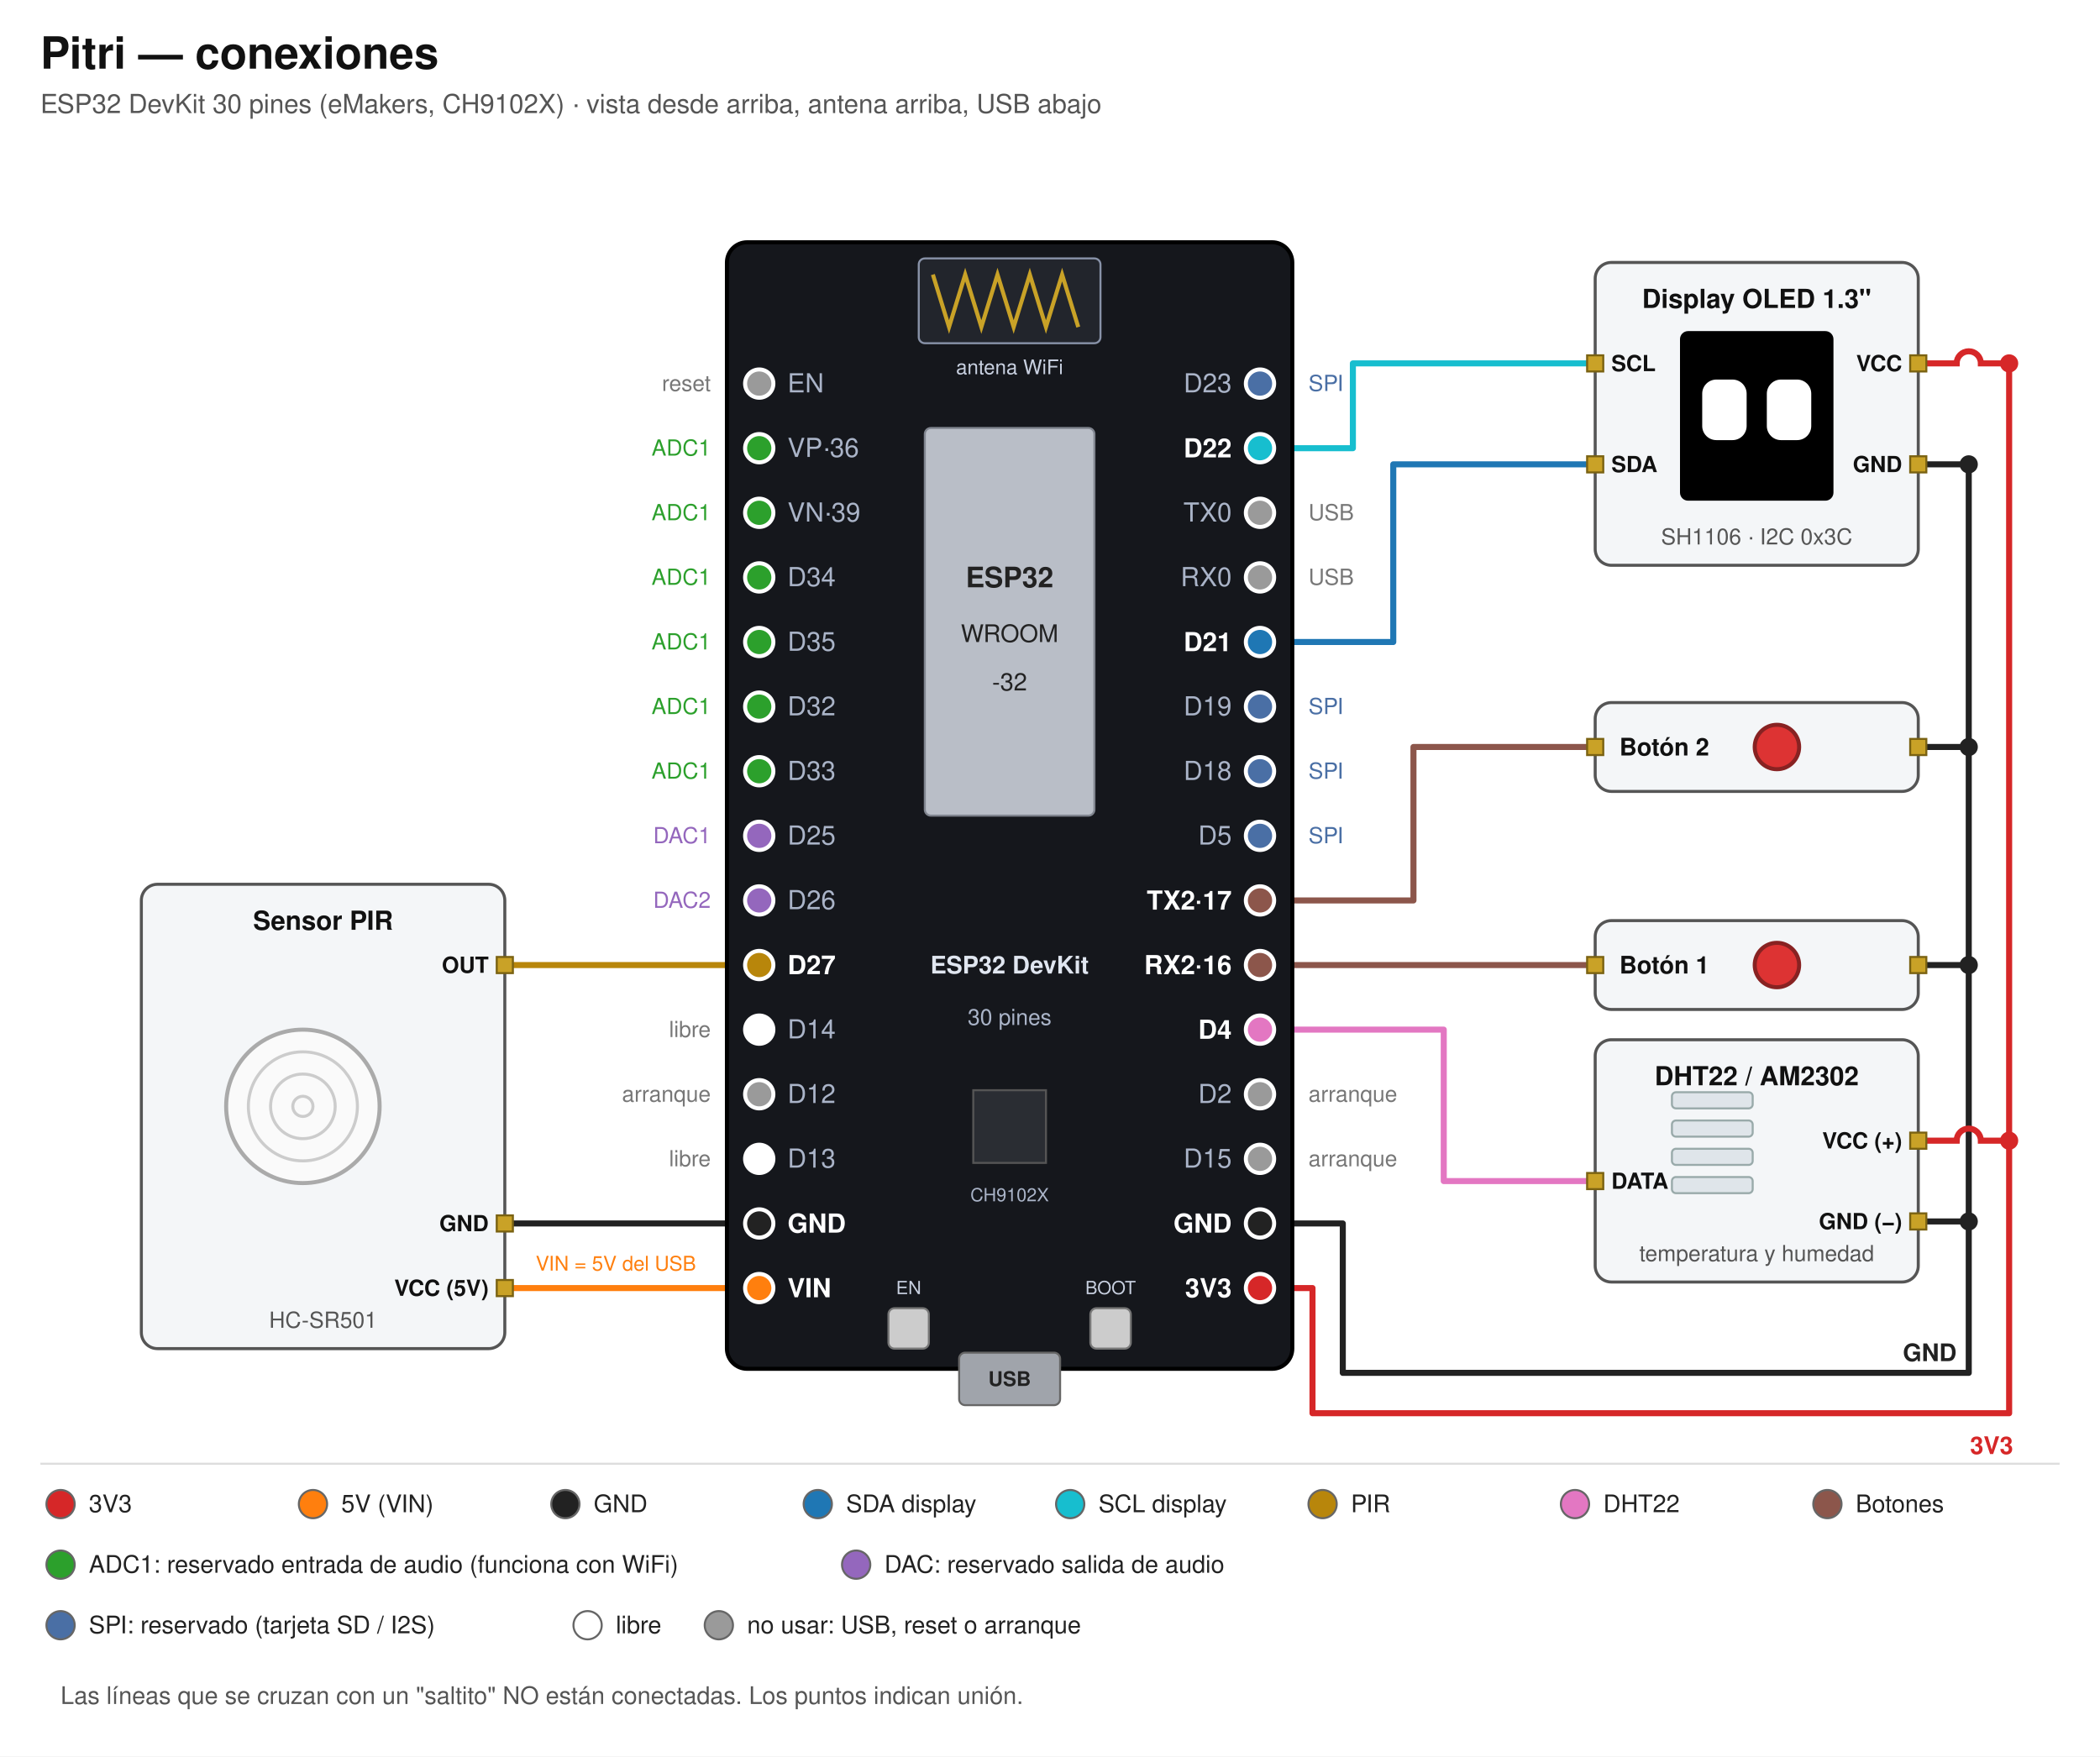
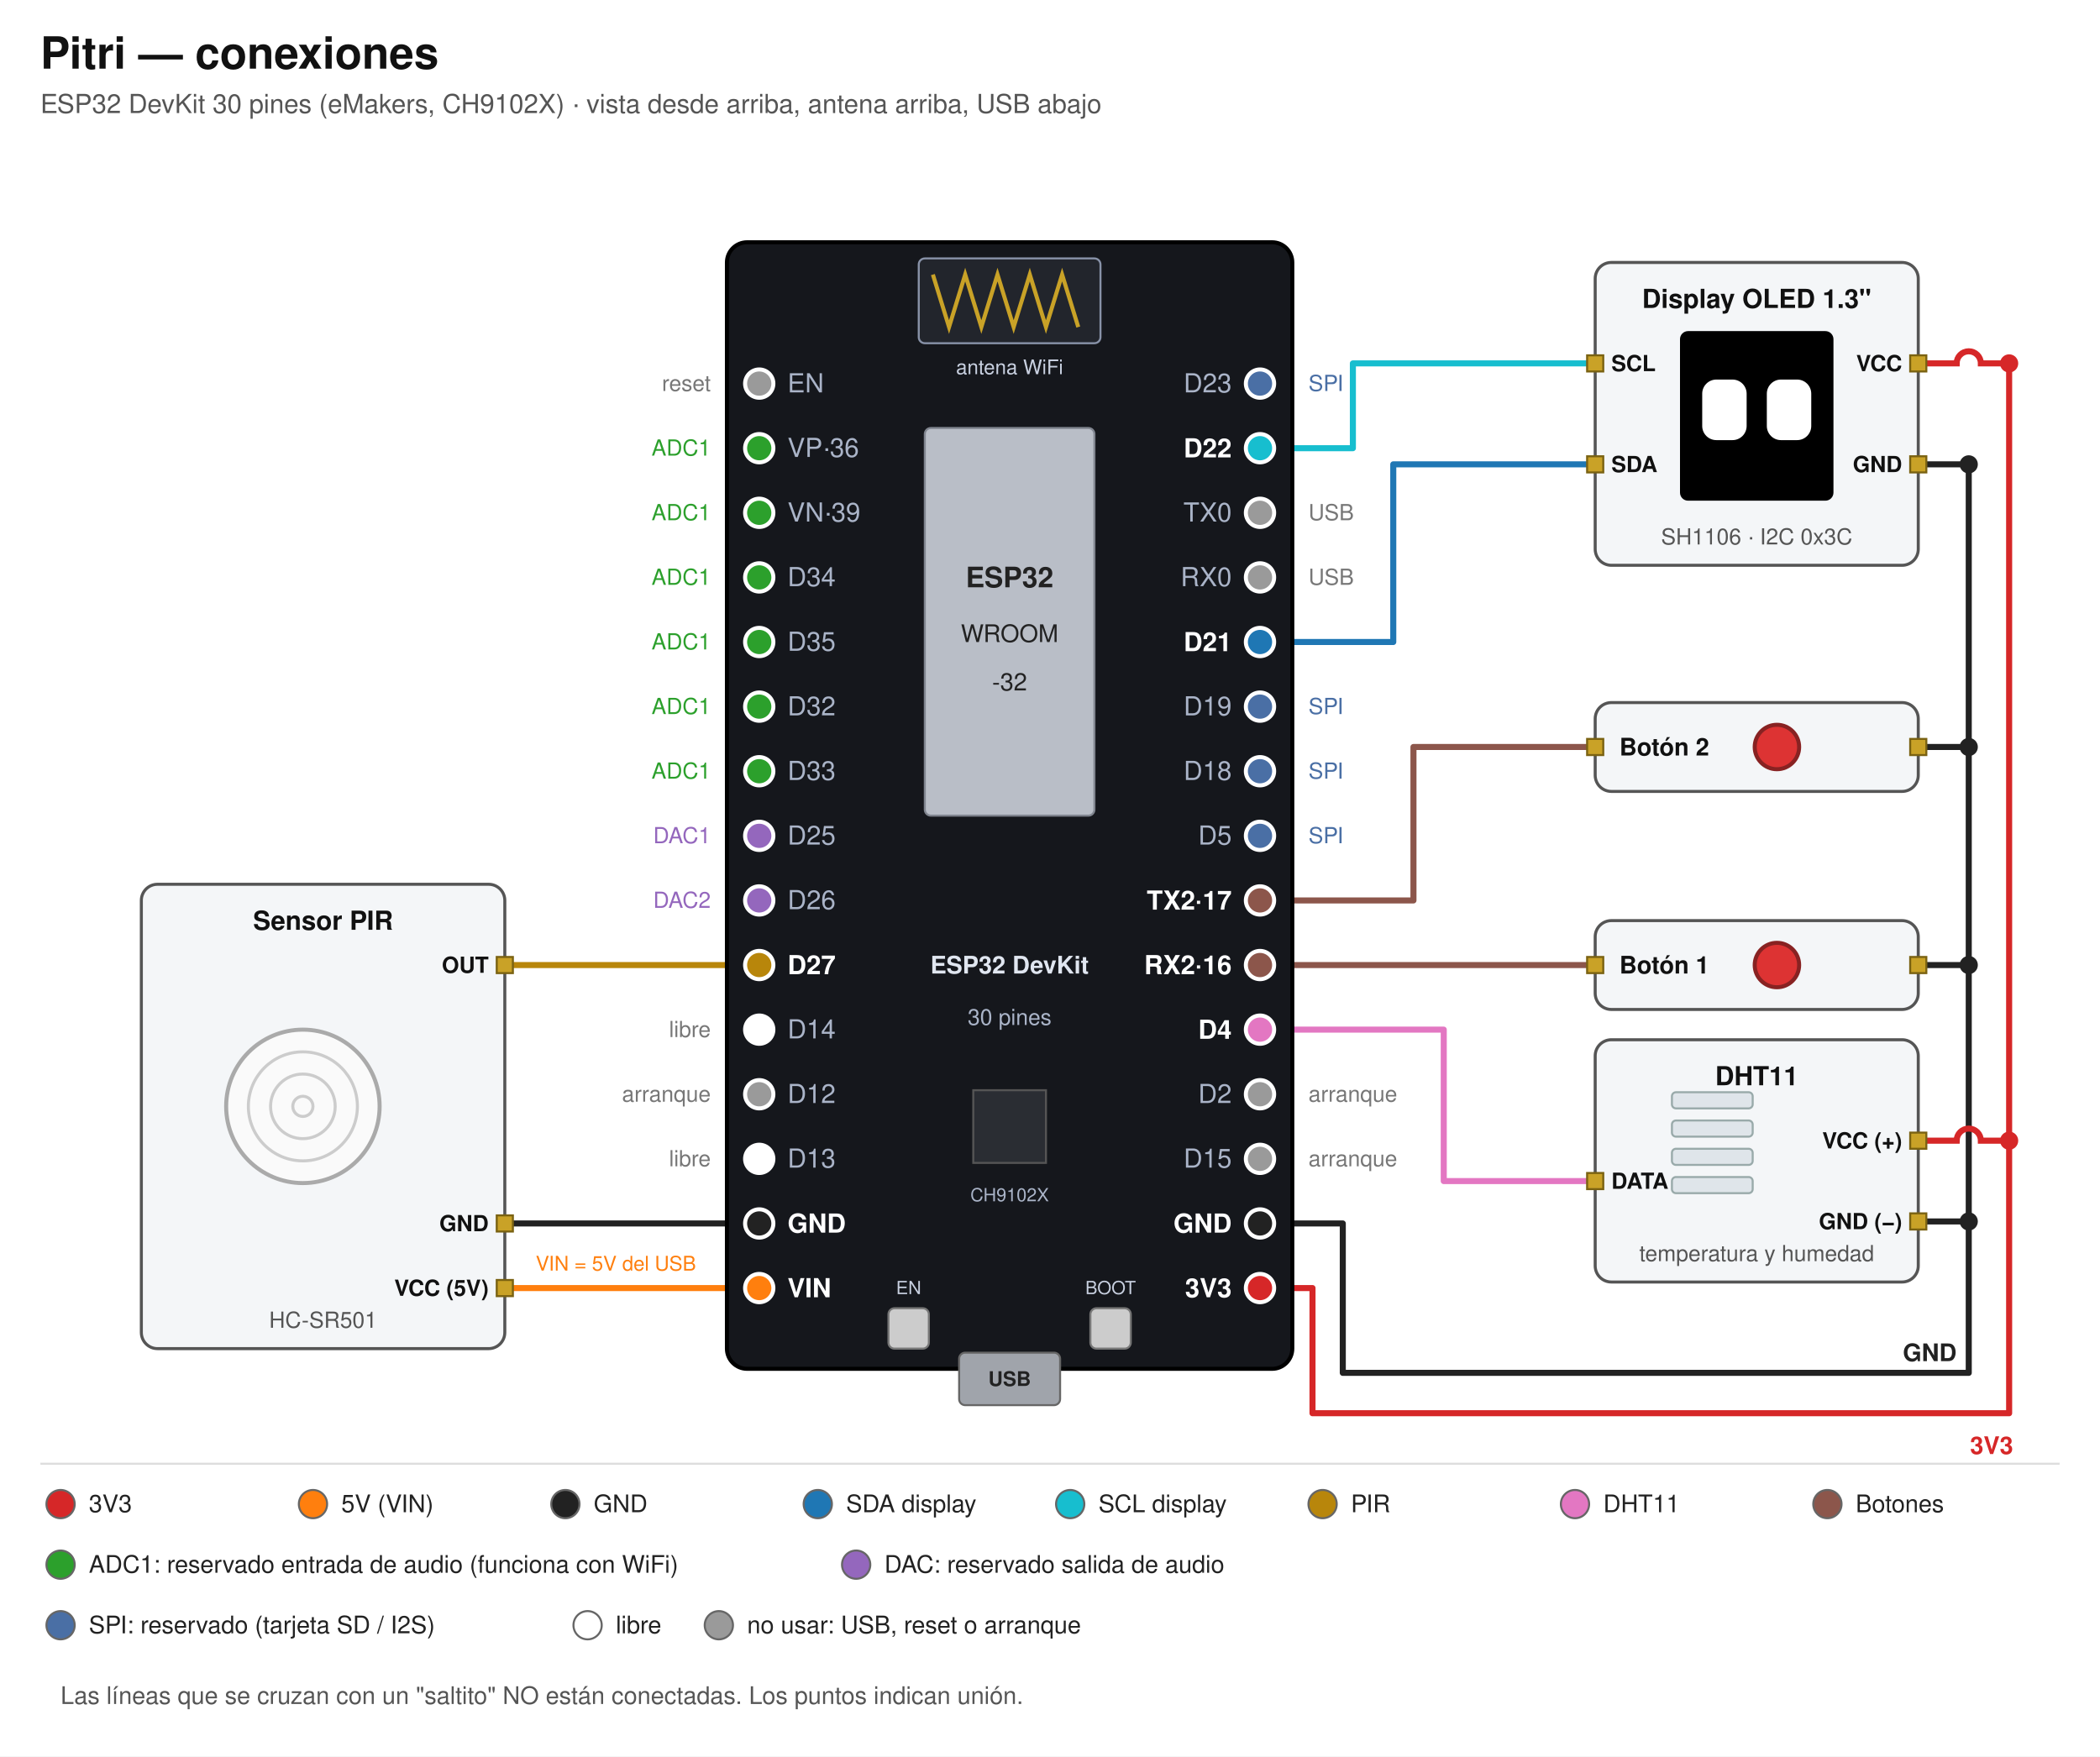
<svg xmlns="http://www.w3.org/2000/svg" viewBox="0 0 1040 870" width="1040" height="870" font-family="Helvetica, Arial, sans-serif">
  <rect width="1040" height="870" fill="#ffffff" />
  <text x="20" y="34" font-size="22" font-weight="bold" fill="#111">Pitri — conexiones</text>
  <text x="20" y="56" font-size="13" fill="#555">ESP32 DevKit 30 pines (eMakers, CH9102X) · vista desde arriba, antena arriba, USB abajo</text>
  <polyline points="640,638 650,638 650,700 995,700 995,180" fill="none" stroke="#d62728" stroke-width="3" stroke-linejoin="round" stroke-linecap="round" />
  <polyline points="640,606 665,606 665,680 975,680 975,230" fill="none" stroke="#222222" stroke-width="3" stroke-linejoin="round" stroke-linecap="round" />
  <polyline points="640,222 670,222 670,180 790,180" fill="none" stroke="#17becf" stroke-width="3" stroke-linejoin="round" stroke-linecap="round" />
  <polyline points="640,318 690,318 690,230 790,230" fill="none" stroke="#1f77b4" stroke-width="3" stroke-linejoin="round" stroke-linecap="round" />
  <path d="M950,180 H969 a6,6 0 0 1 12,0 H995" fill="none" stroke="#d62728" stroke-width="3" stroke-linecap="round" />
  <polyline points="950,230 975,230" fill="none" stroke="#222222" stroke-width="3" stroke-linejoin="round" stroke-linecap="round" />
  <circle cx="995" cy="180" r="4.5" fill="#d62728" />
  <circle cx="975" cy="230" r="4.5" fill="#222222" />
  <polyline points="640,446 700,446 700,370 790,370" fill="none" stroke="#8c564b" stroke-width="3" stroke-linejoin="round" stroke-linecap="round" />
  <polyline points="640,478 790,478" fill="none" stroke="#8c564b" stroke-width="3" stroke-linejoin="round" stroke-linecap="round" />
  <polyline points="950,370 975,370" fill="none" stroke="#222222" stroke-width="3" stroke-linejoin="round" stroke-linecap="round" />
  <circle cx="975" cy="370" r="4.5" fill="#222222" />
  <polyline points="950,478 975,478" fill="none" stroke="#222222" stroke-width="3" stroke-linejoin="round" stroke-linecap="round" />
  <circle cx="975" cy="478" r="4.5" fill="#222222" />
  <polyline points="640,510 715,510 715,585 790,585" fill="none" stroke="#e377c2" stroke-width="3" stroke-linejoin="round" stroke-linecap="round" />
  <path d="M950,565 H969 a6,6 0 0 1 12,0 H995" fill="none" stroke="#d62728" stroke-width="3" stroke-linecap="round" />
  <polyline points="950,605 975,605" fill="none" stroke="#222222" stroke-width="3" stroke-linejoin="round" stroke-linecap="round" />
  <circle cx="995" cy="565" r="4.5" fill="#d62728" />
  <circle cx="975" cy="605" r="4.5" fill="#222222" />
  <polyline points="360,478 250,478" fill="none" stroke="#b8860b" stroke-width="3" stroke-linejoin="round" stroke-linecap="round" />
  <polyline points="360,606 250,606" fill="none" stroke="#222222" stroke-width="3" stroke-linejoin="round" stroke-linecap="round" />
  <polyline points="360,638 250,638" fill="none" stroke="#ff7f0e" stroke-width="3" stroke-linejoin="round" stroke-linecap="round" />
  <rect x="360" y="120" width="280" height="558" rx="10" fill="#15171c" stroke="#000" stroke-width="2" />
  <rect x="455" y="128" width="90" height="42" rx="3" fill="#22252c" stroke="#8892a8" />
  <polyline points="462,136 470,162 478,136 486,162 494,136 502,162 510,136 518,162 526,136 534,162" fill="none" stroke="#c9a227" stroke-width="2" />
  <text x="500" y="182" font-size="10" fill="#c8d0e0" text-anchor="middle" font-weight="normal" dominant-baseline="middle">antena WiFi</text>
  <rect x="458" y="212" width="84" height="192" rx="3" fill="#b9bec7" stroke="#80858f" />
  <text x="500" y="286" font-size="14" fill="#222" text-anchor="middle" font-weight="bold" dominant-baseline="middle">ESP32</text>
  <text x="500" y="314" font-size="12" fill="#222" text-anchor="middle" font-weight="normal" dominant-baseline="middle">WROOM</text>
  <text x="500" y="338" font-size="12" fill="#222" text-anchor="middle" font-weight="normal" dominant-baseline="middle">-32</text>
  <text x="500" y="478" font-size="12" fill="#e0e6f0" text-anchor="middle" font-weight="bold" dominant-baseline="middle">ESP32 DevKit</text>
  <text x="500" y="504" font-size="11" fill="#aab4c8" text-anchor="middle" font-weight="normal" dominant-baseline="middle">30 pines</text>
  <rect x="482" y="540" width="36" height="36" fill="#2a2d33" stroke="#555" />
  <text x="500" y="592" font-size="9" fill="#aab4c8" text-anchor="middle" font-weight="normal" dominant-baseline="middle">CH9102X</text>
  <rect x="440" y="648" width="20" height="20" rx="3" fill="#ccc" stroke="#777" />
  <text x="450" y="638" font-size="9" fill="#c8d0e0" text-anchor="middle" font-weight="normal" dominant-baseline="middle">EN</text>
  <rect x="540" y="648" width="20" height="20" rx="3" fill="#ccc" stroke="#777" />
  <text x="550" y="638" font-size="9" fill="#c8d0e0" text-anchor="middle" font-weight="normal" dominant-baseline="middle">BOOT</text>
  <rect x="475" y="670" width="50" height="26" rx="3" fill="#a0a4ab" stroke="#666" />
  <text x="500" y="683" font-size="10" fill="#222" text-anchor="middle" font-weight="bold" dominant-baseline="middle">USB</text>
  <circle cx="376" cy="190" r="7" fill="#9a9a9a" stroke="#ffffff" stroke-width="2" />
  <text x="390" y="190" font-size="13" fill="#aab4c8" text-anchor="start" font-weight="normal" dominant-baseline="middle">EN</text>
  <text x="352" y="190" font-size="11" fill="#777" text-anchor="end" font-weight="normal" dominant-baseline="middle">reset</text>
  <circle cx="376" cy="222" r="7" fill="#2ca02c" stroke="#ffffff" stroke-width="2" />
  <text x="390" y="222" font-size="13" fill="#aab4c8" text-anchor="start" font-weight="normal" dominant-baseline="middle">VP·36</text>
  <text x="352" y="222" font-size="11" fill="#2ca02c" text-anchor="end" font-weight="normal" dominant-baseline="middle">ADC1</text>
  <circle cx="376" cy="254" r="7" fill="#2ca02c" stroke="#ffffff" stroke-width="2" />
  <text x="390" y="254" font-size="13" fill="#aab4c8" text-anchor="start" font-weight="normal" dominant-baseline="middle">VN·39</text>
  <text x="352" y="254" font-size="11" fill="#2ca02c" text-anchor="end" font-weight="normal" dominant-baseline="middle">ADC1</text>
  <circle cx="376" cy="286" r="7" fill="#2ca02c" stroke="#ffffff" stroke-width="2" />
  <text x="390" y="286" font-size="13" fill="#aab4c8" text-anchor="start" font-weight="normal" dominant-baseline="middle">D34</text>
  <text x="352" y="286" font-size="11" fill="#2ca02c" text-anchor="end" font-weight="normal" dominant-baseline="middle">ADC1</text>
  <circle cx="376" cy="318" r="7" fill="#2ca02c" stroke="#ffffff" stroke-width="2" />
  <text x="390" y="318" font-size="13" fill="#aab4c8" text-anchor="start" font-weight="normal" dominant-baseline="middle">D35</text>
  <text x="352" y="318" font-size="11" fill="#2ca02c" text-anchor="end" font-weight="normal" dominant-baseline="middle">ADC1</text>
  <circle cx="376" cy="350" r="7" fill="#2ca02c" stroke="#ffffff" stroke-width="2" />
  <text x="390" y="350" font-size="13" fill="#aab4c8" text-anchor="start" font-weight="normal" dominant-baseline="middle">D32</text>
  <text x="352" y="350" font-size="11" fill="#2ca02c" text-anchor="end" font-weight="normal" dominant-baseline="middle">ADC1</text>
  <circle cx="376" cy="382" r="7" fill="#2ca02c" stroke="#ffffff" stroke-width="2" />
  <text x="390" y="382" font-size="13" fill="#aab4c8" text-anchor="start" font-weight="normal" dominant-baseline="middle">D33</text>
  <text x="352" y="382" font-size="11" fill="#2ca02c" text-anchor="end" font-weight="normal" dominant-baseline="middle">ADC1</text>
  <circle cx="376" cy="414" r="7" fill="#9467bd" stroke="#ffffff" stroke-width="2" />
  <text x="390" y="414" font-size="13" fill="#aab4c8" text-anchor="start" font-weight="normal" dominant-baseline="middle">D25</text>
  <text x="352" y="414" font-size="11" fill="#9467bd" text-anchor="end" font-weight="normal" dominant-baseline="middle">DAC1</text>
  <circle cx="376" cy="446" r="7" fill="#9467bd" stroke="#ffffff" stroke-width="2" />
  <text x="390" y="446" font-size="13" fill="#aab4c8" text-anchor="start" font-weight="normal" dominant-baseline="middle">D26</text>
  <text x="352" y="446" font-size="11" fill="#9467bd" text-anchor="end" font-weight="normal" dominant-baseline="middle">DAC2</text>
  <circle cx="376" cy="478" r="7" fill="#b8860b" stroke="#ffffff" stroke-width="2" />
  <text x="390" y="478" font-size="13" fill="#ffffff" text-anchor="start" font-weight="bold" dominant-baseline="middle">D27</text>
  <circle cx="376" cy="510" r="7" fill="#ffffff" stroke="#ffffff" stroke-width="2" />
  <text x="390" y="510" font-size="13" fill="#aab4c8" text-anchor="start" font-weight="normal" dominant-baseline="middle">D14</text>
  <text x="352" y="510" font-size="11" fill="#777" text-anchor="end" font-weight="normal" dominant-baseline="middle">libre</text>
  <circle cx="376" cy="542" r="7" fill="#9a9a9a" stroke="#ffffff" stroke-width="2" />
  <text x="390" y="542" font-size="13" fill="#aab4c8" text-anchor="start" font-weight="normal" dominant-baseline="middle">D12</text>
  <text x="352" y="542" font-size="11" fill="#777" text-anchor="end" font-weight="normal" dominant-baseline="middle">arranque</text>
  <circle cx="376" cy="574" r="7" fill="#ffffff" stroke="#ffffff" stroke-width="2" />
  <text x="390" y="574" font-size="13" fill="#aab4c8" text-anchor="start" font-weight="normal" dominant-baseline="middle">D13</text>
  <text x="352" y="574" font-size="11" fill="#777" text-anchor="end" font-weight="normal" dominant-baseline="middle">libre</text>
  <circle cx="376" cy="606" r="7" fill="#222222" stroke="#ffffff" stroke-width="2" />
  <text x="390" y="606" font-size="13" fill="#ffffff" text-anchor="start" font-weight="bold" dominant-baseline="middle">GND</text>
  <circle cx="376" cy="638" r="7" fill="#ff7f0e" stroke="#ffffff" stroke-width="2" />
  <text x="390" y="638" font-size="13" fill="#ffffff" text-anchor="start" font-weight="bold" dominant-baseline="middle">VIN</text>
  <circle cx="624" cy="190" r="7" fill="#4a6fa5" stroke="#ffffff" stroke-width="2" />
  <text x="610" y="190" font-size="13" fill="#aab4c8" text-anchor="end" font-weight="normal" dominant-baseline="middle">D23</text>
  <text x="648" y="190" font-size="11" fill="#4a6fa5" text-anchor="start" font-weight="normal" dominant-baseline="middle">SPI</text>
  <circle cx="624" cy="222" r="7" fill="#17becf" stroke="#ffffff" stroke-width="2" />
  <text x="610" y="222" font-size="13" fill="#ffffff" text-anchor="end" font-weight="bold" dominant-baseline="middle">D22</text>
  <circle cx="624" cy="254" r="7" fill="#9a9a9a" stroke="#ffffff" stroke-width="2" />
  <text x="610" y="254" font-size="13" fill="#aab4c8" text-anchor="end" font-weight="normal" dominant-baseline="middle">TX0</text>
  <text x="648" y="254" font-size="11" fill="#777" text-anchor="start" font-weight="normal" dominant-baseline="middle">USB</text>
  <circle cx="624" cy="286" r="7" fill="#9a9a9a" stroke="#ffffff" stroke-width="2" />
  <text x="610" y="286" font-size="13" fill="#aab4c8" text-anchor="end" font-weight="normal" dominant-baseline="middle">RX0</text>
  <text x="648" y="286" font-size="11" fill="#777" text-anchor="start" font-weight="normal" dominant-baseline="middle">USB</text>
  <circle cx="624" cy="318" r="7" fill="#1f77b4" stroke="#ffffff" stroke-width="2" />
  <text x="610" y="318" font-size="13" fill="#ffffff" text-anchor="end" font-weight="bold" dominant-baseline="middle">D21</text>
  <circle cx="624" cy="350" r="7" fill="#4a6fa5" stroke="#ffffff" stroke-width="2" />
  <text x="610" y="350" font-size="13" fill="#aab4c8" text-anchor="end" font-weight="normal" dominant-baseline="middle">D19</text>
  <text x="648" y="350" font-size="11" fill="#4a6fa5" text-anchor="start" font-weight="normal" dominant-baseline="middle">SPI</text>
  <circle cx="624" cy="382" r="7" fill="#4a6fa5" stroke="#ffffff" stroke-width="2" />
  <text x="610" y="382" font-size="13" fill="#aab4c8" text-anchor="end" font-weight="normal" dominant-baseline="middle">D18</text>
  <text x="648" y="382" font-size="11" fill="#4a6fa5" text-anchor="start" font-weight="normal" dominant-baseline="middle">SPI</text>
  <circle cx="624" cy="414" r="7" fill="#4a6fa5" stroke="#ffffff" stroke-width="2" />
  <text x="610" y="414" font-size="13" fill="#aab4c8" text-anchor="end" font-weight="normal" dominant-baseline="middle">D5</text>
  <text x="648" y="414" font-size="11" fill="#4a6fa5" text-anchor="start" font-weight="normal" dominant-baseline="middle">SPI</text>
  <circle cx="624" cy="446" r="7" fill="#8c564b" stroke="#ffffff" stroke-width="2" />
  <text x="610" y="446" font-size="13" fill="#ffffff" text-anchor="end" font-weight="bold" dominant-baseline="middle">TX2·17</text>
  <circle cx="624" cy="478" r="7" fill="#8c564b" stroke="#ffffff" stroke-width="2" />
  <text x="610" y="478" font-size="13" fill="#ffffff" text-anchor="end" font-weight="bold" dominant-baseline="middle">RX2·16</text>
  <circle cx="624" cy="510" r="7" fill="#e377c2" stroke="#ffffff" stroke-width="2" />
  <text x="610" y="510" font-size="13" fill="#ffffff" text-anchor="end" font-weight="bold" dominant-baseline="middle">D4</text>
  <circle cx="624" cy="542" r="7" fill="#9a9a9a" stroke="#ffffff" stroke-width="2" />
  <text x="610" y="542" font-size="13" fill="#aab4c8" text-anchor="end" font-weight="normal" dominant-baseline="middle">D2</text>
  <text x="648" y="542" font-size="11" fill="#777" text-anchor="start" font-weight="normal" dominant-baseline="middle">arranque</text>
  <circle cx="624" cy="574" r="7" fill="#9a9a9a" stroke="#ffffff" stroke-width="2" />
  <text x="610" y="574" font-size="13" fill="#aab4c8" text-anchor="end" font-weight="normal" dominant-baseline="middle">D15</text>
  <text x="648" y="574" font-size="11" fill="#777" text-anchor="start" font-weight="normal" dominant-baseline="middle">arranque</text>
  <circle cx="624" cy="606" r="7" fill="#222222" stroke="#ffffff" stroke-width="2" />
  <text x="610" y="606" font-size="13" fill="#ffffff" text-anchor="end" font-weight="bold" dominant-baseline="middle">GND</text>
  <circle cx="624" cy="638" r="7" fill="#d62728" stroke="#ffffff" stroke-width="2" />
  <text x="610" y="638" font-size="13" fill="#ffffff" text-anchor="end" font-weight="bold" dominant-baseline="middle">3V3</text>
  <rect x="790" y="130" width="160" height="150" rx="8" fill="#f4f6f8" stroke="#555" stroke-width="1.5" />
  <text x="870.0" y="148" font-size="13" fill="#111" text-anchor="middle" font-weight="bold" dominant-baseline="middle">Display OLED 1.3"</text>
  <text x="870.0" y="266" font-size="11" fill="#555" text-anchor="middle" font-weight="normal" dominant-baseline="middle">SH1106 · I2C 0x3C</text>
  <rect x="832" y="164" width="76" height="84" rx="4" fill="#000" />
  <rect x="843" y="188" width="22" height="30" rx="7" fill="#fff" />
  <rect x="875" y="188" width="22" height="30" rx="7" fill="#fff" />
  <rect x="786" y="176" width="8" height="8" fill="#c9a227" stroke="#7a6212" />
  <text x="798" y="180" font-size="11" fill="#111" text-anchor="start" font-weight="bold" dominant-baseline="middle">SCL</text>
  <rect x="786" y="226" width="8" height="8" fill="#c9a227" stroke="#7a6212" />
  <text x="798" y="230" font-size="11" fill="#111" text-anchor="start" font-weight="bold" dominant-baseline="middle">SDA</text>
  <rect x="946" y="176" width="8" height="8" fill="#c9a227" stroke="#7a6212" />
  <text x="942" y="180" font-size="11" fill="#111" text-anchor="end" font-weight="bold" dominant-baseline="middle">VCC</text>
  <rect x="946" y="226" width="8" height="8" fill="#c9a227" stroke="#7a6212" />
  <text x="942" y="230" font-size="11" fill="#111" text-anchor="end" font-weight="bold" dominant-baseline="middle">GND</text>
  <rect x="790" y="348" width="160" height="44" rx="8" fill="#f4f6f8" stroke="#555" stroke-width="1.5" />
  <circle cx="880.0" cy="370" r="11" fill="#d33" stroke="#822" stroke-width="2" />
  <text x="802" y="370" font-size="12" fill="#111" text-anchor="start" font-weight="bold" dominant-baseline="middle">Botón 2</text>
  <rect x="786" y="366" width="8" height="8" fill="#c9a227" stroke="#7a6212" />
  <rect x="946" y="366" width="8" height="8" fill="#c9a227" stroke="#7a6212" />
  <rect x="790" y="456" width="160" height="44" rx="8" fill="#f4f6f8" stroke="#555" stroke-width="1.5" />
  <circle cx="880.0" cy="478" r="11" fill="#d33" stroke="#822" stroke-width="2" />
  <text x="802" y="478" font-size="12" fill="#111" text-anchor="start" font-weight="bold" dominant-baseline="middle">Botón 1</text>
  <rect x="786" y="474" width="8" height="8" fill="#c9a227" stroke="#7a6212" />
  <rect x="946" y="474" width="8" height="8" fill="#c9a227" stroke="#7a6212" />
  <rect x="790" y="515" width="160" height="120" rx="8" fill="#f4f6f8" stroke="#555" stroke-width="1.5" />
-   <text x="870.0" y="533" font-size="13" fill="#111" text-anchor="middle" font-weight="bold" dominant-baseline="middle">DHT22 / AM2302</text>
+   <text x="870.0" y="533" font-size="13" fill="#111" text-anchor="middle" font-weight="bold" dominant-baseline="middle">DHT11</text>
  <text x="870.0" y="621" font-size="11" fill="#555" text-anchor="middle" font-weight="normal" dominant-baseline="middle">temperatura y humedad</text>
  <rect x="828" y="541" width="40" height="8" rx="2" fill="#dfe5ea" stroke="#9aa" />
  <rect x="828" y="555" width="40" height="8" rx="2" fill="#dfe5ea" stroke="#9aa" />
  <rect x="828" y="569" width="40" height="8" rx="2" fill="#dfe5ea" stroke="#9aa" />
  <rect x="828" y="583" width="40" height="8" rx="2" fill="#dfe5ea" stroke="#9aa" />
  <rect x="786" y="581" width="8" height="8" fill="#c9a227" stroke="#7a6212" />
  <text x="798" y="585" font-size="11" fill="#111" text-anchor="start" font-weight="bold" dominant-baseline="middle">DATA</text>
  <rect x="946" y="561" width="8" height="8" fill="#c9a227" stroke="#7a6212" />
  <text x="942" y="565" font-size="11" fill="#111" text-anchor="end" font-weight="bold" dominant-baseline="middle">VCC (+)</text>
  <rect x="946" y="601" width="8" height="8" fill="#c9a227" stroke="#7a6212" />
  <text x="942" y="605" font-size="11" fill="#111" text-anchor="end" font-weight="bold" dominant-baseline="middle">GND (−)</text>
  <rect x="70" y="438" width="180" height="230" rx="8" fill="#f4f6f8" stroke="#555" stroke-width="1.5" />
  <text x="160.0" y="456" font-size="13" fill="#111" text-anchor="middle" font-weight="bold" dominant-baseline="middle">Sensor PIR</text>
  <text x="160.0" y="654" font-size="11" fill="#555" text-anchor="middle" font-weight="normal" dominant-baseline="middle">HC-SR501</text>
  <circle cx="150" cy="548" r="38" fill="#fafafa" stroke="#aaa" stroke-width="2" />
  <circle cx="150" cy="548" r="27" fill="none" stroke="#ccc" stroke-width="1.5" />
  <circle cx="150" cy="548" r="16" fill="none" stroke="#ccc" stroke-width="1.5" />
  <circle cx="150" cy="548" r="5" fill="none" stroke="#ccc" stroke-width="1.5" />
  <rect x="246" y="474" width="8" height="8" fill="#c9a227" stroke="#7a6212" />
  <text x="242" y="478" font-size="11" fill="#111" text-anchor="end" font-weight="bold" dominant-baseline="middle">OUT</text>
  <rect x="246" y="602" width="8" height="8" fill="#c9a227" stroke="#7a6212" />
  <text x="242" y="606" font-size="11" fill="#111" text-anchor="end" font-weight="bold" dominant-baseline="middle">GND</text>
  <rect x="246" y="634" width="8" height="8" fill="#c9a227" stroke="#7a6212" />
  <text x="242" y="638" font-size="11" fill="#111" text-anchor="end" font-weight="bold" dominant-baseline="middle">VCC (5V)</text>
  <text x="997" y="716" font-size="12" fill="#d62728" text-anchor="end" font-weight="bold" dominant-baseline="middle">3V3</text>
  <text x="969" y="670" font-size="12" fill="#222222" text-anchor="end" font-weight="bold" dominant-baseline="middle">GND</text>
  <text x="305" y="626" font-size="10" fill="#ff7f0e" text-anchor="middle" font-weight="normal" dominant-baseline="middle">VIN = 5V del USB</text>
  <line x1="20" y1="725" x2="1020" y2="725" stroke="#ddd" />
  <circle cx="30" cy="745" r="7" fill="#d62728" stroke="#666" stroke-width="1" />
  <text x="44" y="745" font-size="12" fill="#222" text-anchor="start" font-weight="normal" dominant-baseline="middle">3V3</text>
  <circle cx="155" cy="745" r="7" fill="#ff7f0e" stroke="#666" stroke-width="1" />
  <text x="169" y="745" font-size="12" fill="#222" text-anchor="start" font-weight="normal" dominant-baseline="middle">5V (VIN)</text>
  <circle cx="280" cy="745" r="7" fill="#222222" stroke="#666" stroke-width="1" />
  <text x="294" y="745" font-size="12" fill="#222" text-anchor="start" font-weight="normal" dominant-baseline="middle">GND</text>
  <circle cx="405" cy="745" r="7" fill="#1f77b4" stroke="#666" stroke-width="1" />
  <text x="419" y="745" font-size="12" fill="#222" text-anchor="start" font-weight="normal" dominant-baseline="middle">SDA display</text>
  <circle cx="530" cy="745" r="7" fill="#17becf" stroke="#666" stroke-width="1" />
  <text x="544" y="745" font-size="12" fill="#222" text-anchor="start" font-weight="normal" dominant-baseline="middle">SCL display</text>
  <circle cx="655" cy="745" r="7" fill="#b8860b" stroke="#666" stroke-width="1" />
  <text x="669" y="745" font-size="12" fill="#222" text-anchor="start" font-weight="normal" dominant-baseline="middle">PIR</text>
  <circle cx="780" cy="745" r="7" fill="#e377c2" stroke="#666" stroke-width="1" />
-   <text x="794" y="745" font-size="12" fill="#222" text-anchor="start" font-weight="normal" dominant-baseline="middle">DHT22</text>
+   <text x="794" y="745" font-size="12" fill="#222" text-anchor="start" font-weight="normal" dominant-baseline="middle">DHT11</text>
  <circle cx="905" cy="745" r="7" fill="#8c564b" stroke="#666" stroke-width="1" />
  <text x="919" y="745" font-size="12" fill="#222" text-anchor="start" font-weight="normal" dominant-baseline="middle">Botones</text>
  <circle cx="30" cy="775" r="7" fill="#2ca02c" stroke="#666" stroke-width="1" />
  <text x="44" y="775" font-size="12" fill="#222" text-anchor="start" font-weight="normal" dominant-baseline="middle">ADC1: reservado entrada de audio (funciona con WiFi)</text>
  <circle cx="424" cy="775" r="7" fill="#9467bd" stroke="#666" stroke-width="1" />
  <text x="438" y="775" font-size="12" fill="#222" text-anchor="start" font-weight="normal" dominant-baseline="middle">DAC: reservado salida de audio</text>
  <circle cx="30" cy="805" r="7" fill="#4a6fa5" stroke="#666" stroke-width="1" />
  <text x="44" y="805" font-size="12" fill="#222" text-anchor="start" font-weight="normal" dominant-baseline="middle">SPI: reservado (tarjeta SD / I2S)</text>
  <circle cx="291" cy="805" r="7" fill="#ffffff" stroke="#666" stroke-width="1" />
  <text x="305" y="805" font-size="12" fill="#222" text-anchor="start" font-weight="normal" dominant-baseline="middle">libre</text>
  <circle cx="356" cy="805" r="7" fill="#9a9a9a" stroke="#666" stroke-width="1" />
  <text x="370" y="805" font-size="12" fill="#222" text-anchor="start" font-weight="normal" dominant-baseline="middle">no usar: USB, reset o arranque</text>
  <text x="30" y="840" font-size="12" fill="#555" text-anchor="start" font-weight="normal" dominant-baseline="middle">Las líneas que se cruzan con un "saltito" NO están conectadas. Los puntos indican unión.</text>
</svg>
